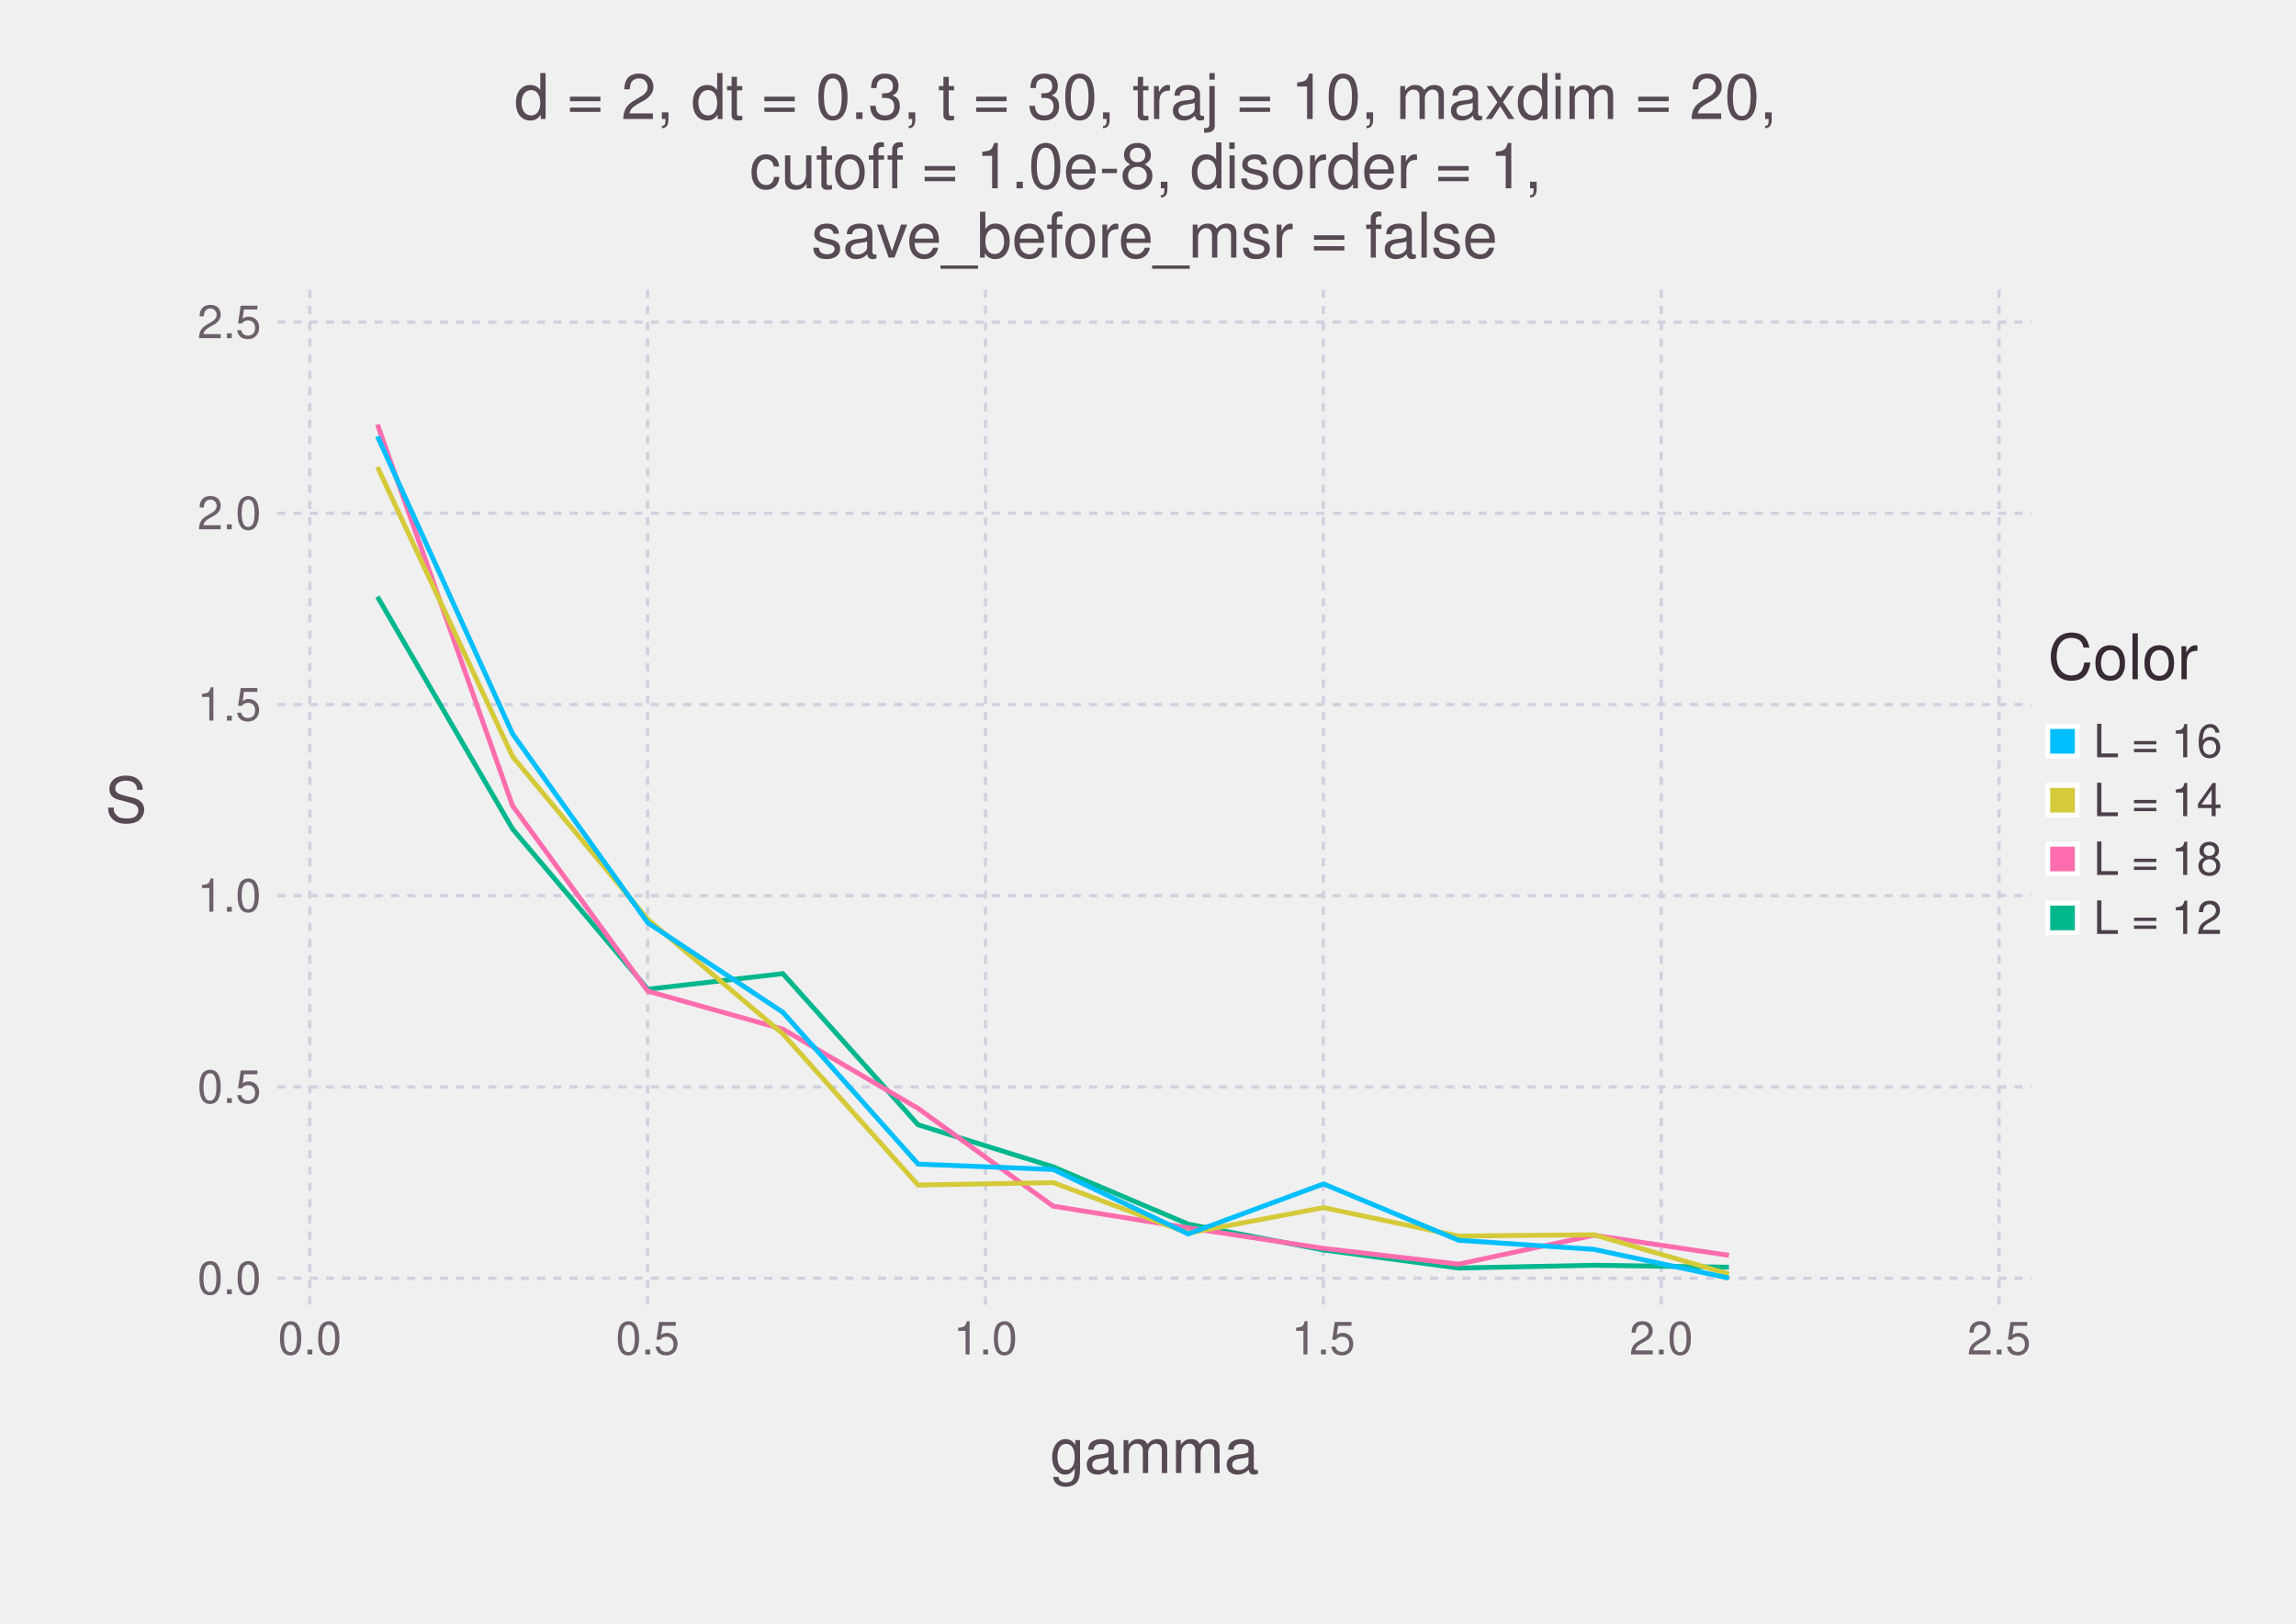
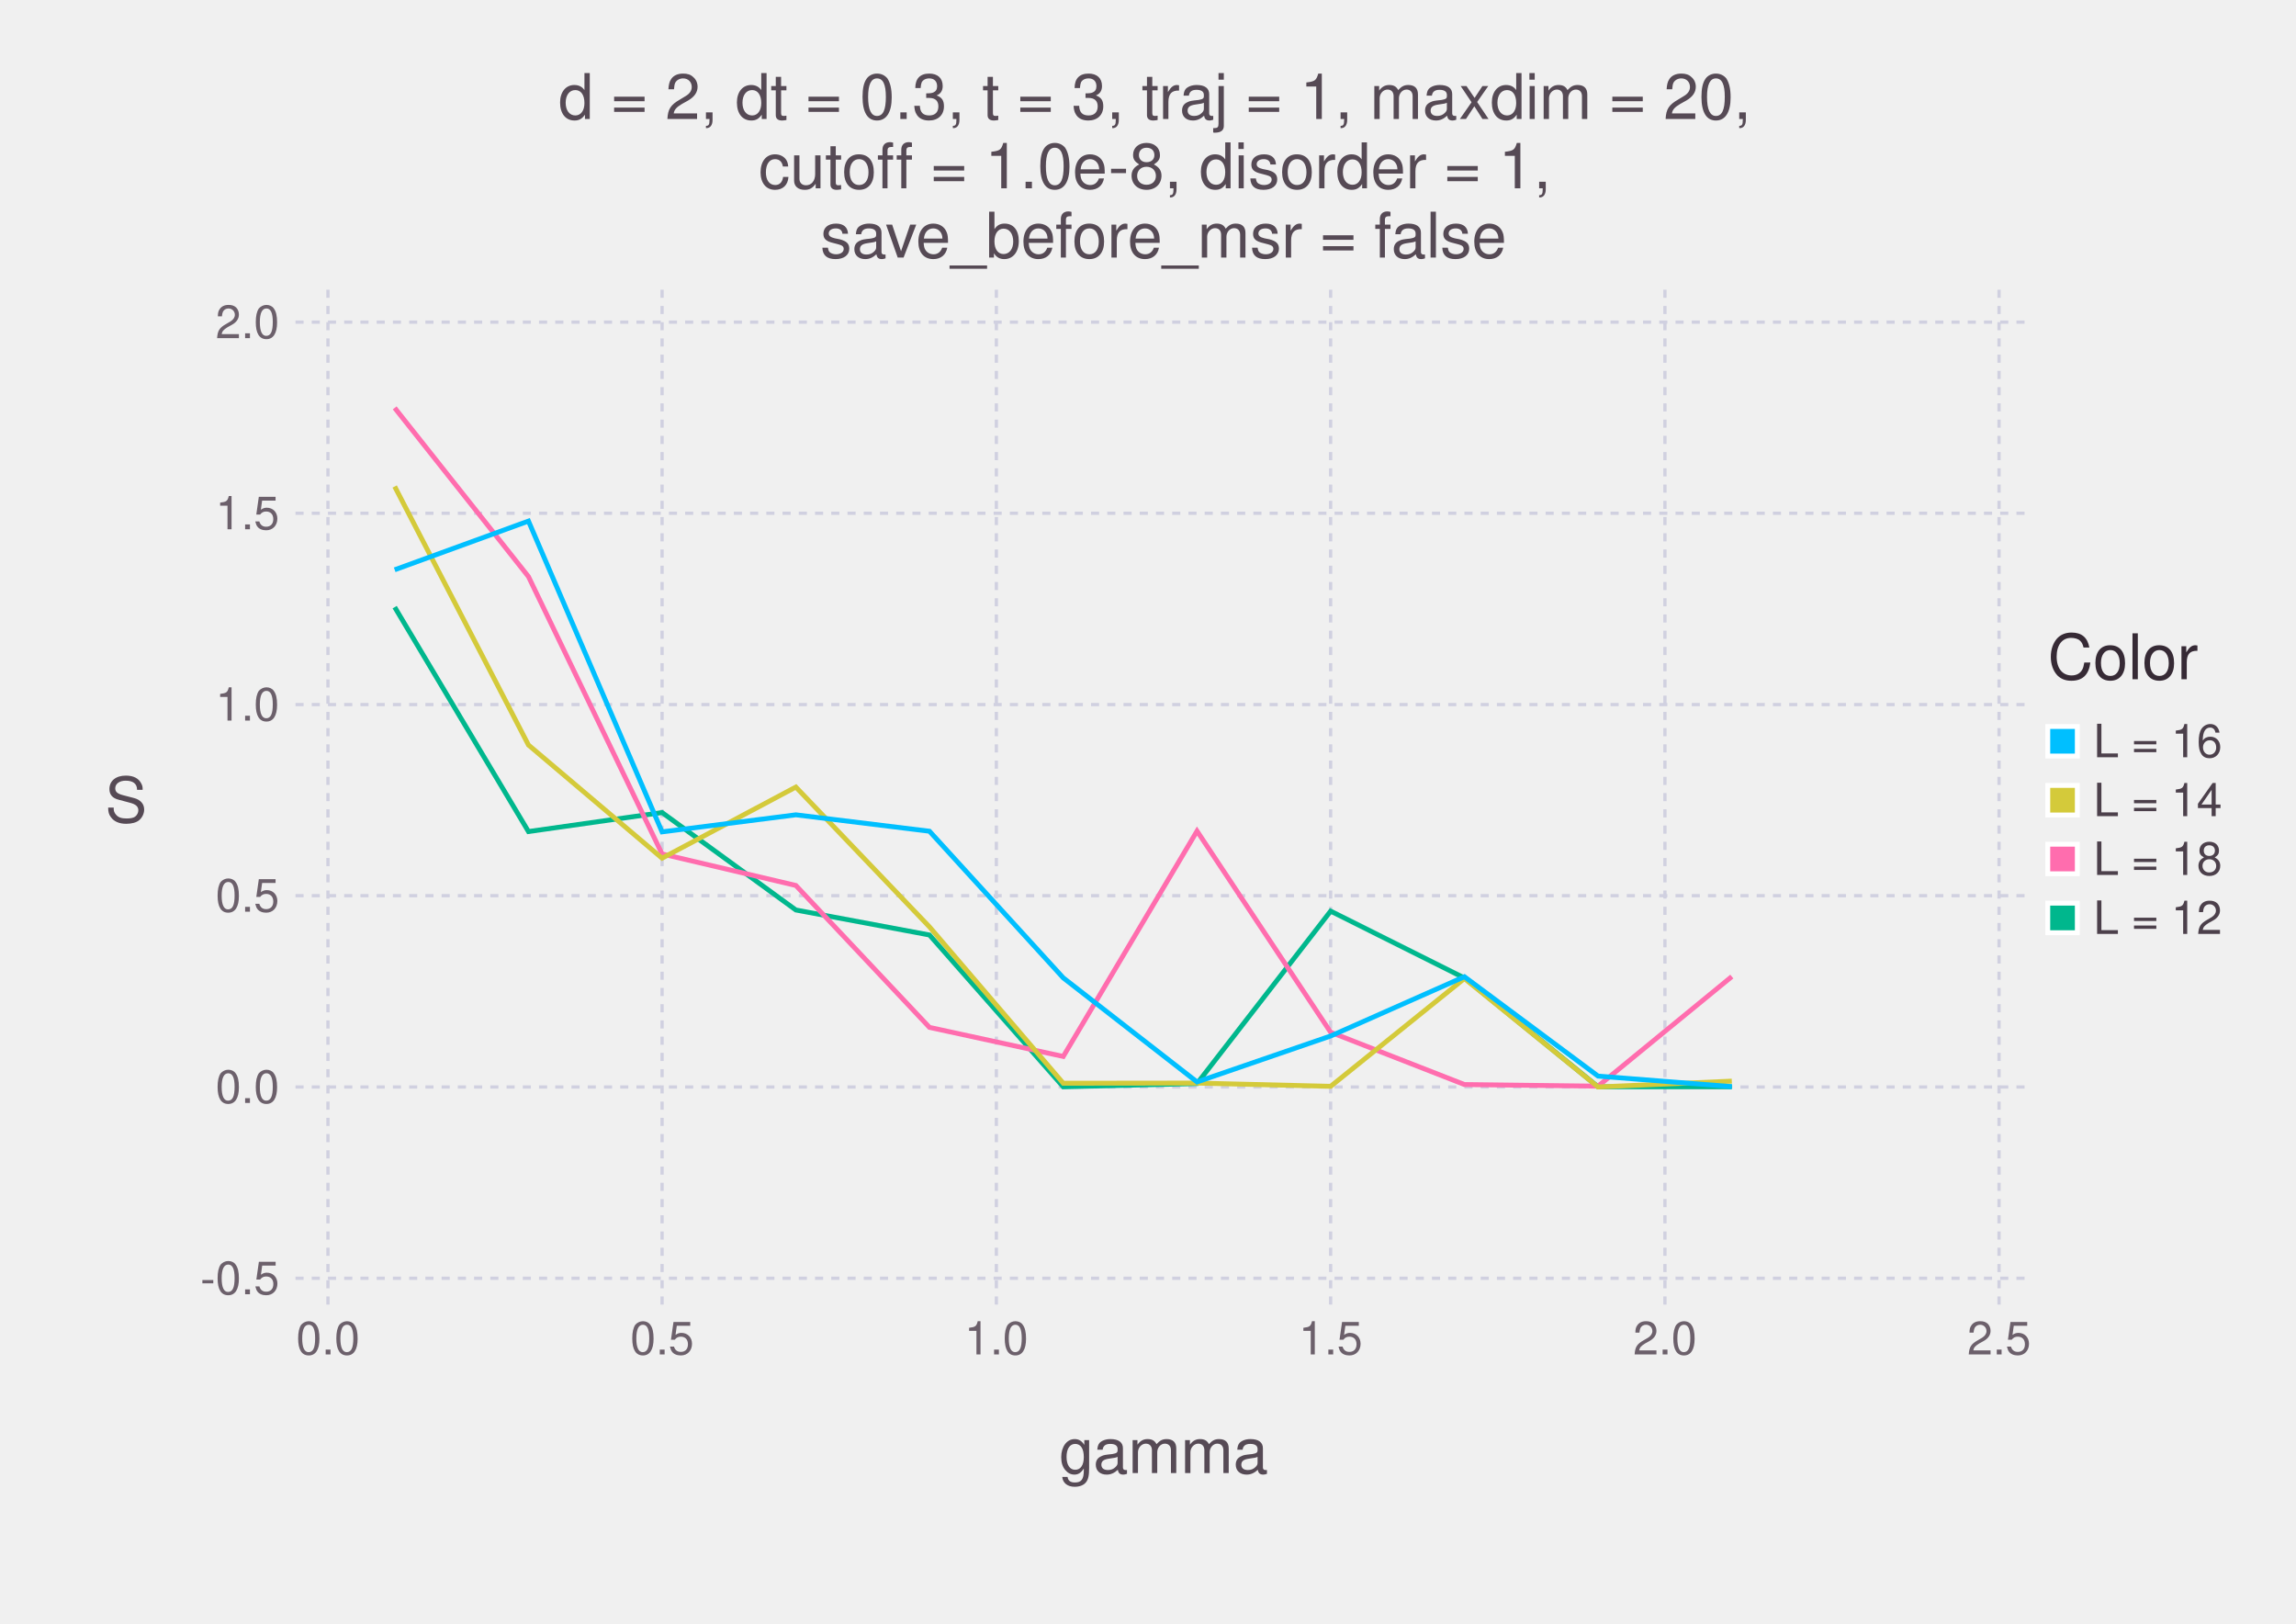
<svg xmlns="http://www.w3.org/2000/svg" version="1.2" width="141.42mm" height="100mm" viewBox="0 0 141.42 100" stroke="none" fill="#000000" stroke-width="0.3" font-size="3.88">
  <defs>
    <marker id="arrow" markerWidth="15" markerHeight="7" refX="5" refY="3.5" orient="auto" markerUnits="strokeWidth">
      <path d="M0,0 L15,3.5 L0,7 z" stroke="context-stroke" fill="context-stroke" />
    </marker>
  </defs>
-   <g class="plotroot xscalable yscalable" id="img-4d0e8f96-1">
-     <g font-size="3.88" font-family="'PT Sans','Helvetica Neue','Helvetica',sans-serif" fill="#564A55" stroke="#000000" stroke-opacity="0.000" id="img-4d0e8f96-2">
-       <g transform="translate(71.11,88.39)">
+   <g class="plotroot xscalable yscalable" id="img-27029749-1">
+     <g font-size="3.88" font-family="'PT Sans','Helvetica Neue','Helvetica',sans-serif" fill="#564A55" stroke="#000000" stroke-opacity="0.000" id="img-27029749-2">
+       <g transform="translate(71.67,88.39)">
        <g class="primitive">
          <text text-anchor="middle" dy="0.6em">gamma</text>
        </g>
      </g>
    </g>
-     <g class="guide xlabels" font-size="2.82" font-family="'PT Sans Caption','Helvetica Neue','Helvetica',sans-serif" fill="#6C606B" id="img-4d0e8f96-3">
-       <g transform="translate(19.08,81.72)">
+     <g class="guide xlabels" font-size="2.82" font-family="'PT Sans Caption','Helvetica Neue','Helvetica',sans-serif" fill="#6C606B" id="img-27029749-3">
+       <g transform="translate(20.2,81.72)">
        <g class="primitive">
          <text text-anchor="middle" dy="0.6em">0.0</text>
        </g>
      </g>
-       <g transform="translate(39.89,81.72)">
+       <g transform="translate(40.78,81.72)">
        <g class="primitive">
          <text text-anchor="middle" dy="0.6em">0.5</text>
        </g>
      </g>
-       <g transform="translate(60.7,81.72)">
+       <g transform="translate(61.37,81.72)">
        <g class="primitive">
          <text text-anchor="middle" dy="0.6em">1.0</text>
        </g>
      </g>
-       <g transform="translate(81.51,81.72)">
+       <g transform="translate(81.96,81.72)">
        <g class="primitive">
          <text text-anchor="middle" dy="0.6em">1.5</text>
        </g>
      </g>
-       <g transform="translate(102.32,81.72)">
+       <g transform="translate(102.55,81.72)">
        <g class="primitive">
          <text text-anchor="middle" dy="0.6em">2.0</text>
        </g>
      </g>
      <g transform="translate(123.13,81.72)">
        <g class="primitive">
          <text text-anchor="middle" dy="0.6em">2.5</text>
        </g>
      </g>
    </g>
-     <g class="guide colorkey" id="img-4d0e8f96-4">
-       <g fill="#4C404B" font-size="2.82" font-family="'PT Sans','Helvetica Neue','Helvetica',sans-serif" id="img-4d0e8f96-5">
-         <g transform="translate(128.95,45.65)" id="img-4d0e8f96-6" class="color_L_=_16">
+     <g class="guide colorkey" id="img-27029749-4">
+       <g fill="#4C404B" font-size="2.82" font-family="'PT Sans','Helvetica Neue','Helvetica',sans-serif" id="img-27029749-5">
+         <g transform="translate(128.95,45.65)" id="img-27029749-6" class="color_L_=_16">
          <g class="primitive">
            <text dy="0.35em">L = 16</text>
          </g>
        </g>
-         <g transform="translate(128.95,49.28)" id="img-4d0e8f96-7" class="color_L_=_14">
+         <g transform="translate(128.95,49.28)" id="img-27029749-7" class="color_L_=_14">
          <g class="primitive">
            <text dy="0.35em">L = 14</text>
          </g>
        </g>
-         <g transform="translate(128.95,52.9)" id="img-4d0e8f96-8" class="color_L_=_18">
+         <g transform="translate(128.95,52.9)" id="img-27029749-8" class="color_L_=_18">
          <g class="primitive">
            <text dy="0.35em">L = 18</text>
          </g>
        </g>
-         <g transform="translate(128.95,56.53)" id="img-4d0e8f96-9" class="color_L_=_12">
+         <g transform="translate(128.95,56.53)" id="img-27029749-9" class="color_L_=_12">
          <g class="primitive">
            <text dy="0.35em">L = 12</text>
          </g>
        </g>
      </g>
-       <g fill-opacity="1" id="img-4d0e8f96-10">
-         <g transform="translate(127.04,45.65)" id="img-4d0e8f96-11" class="color_L_=_16" fill="#00BFFF" stroke="#FFFFFF">
-           <path d="M-0.91,-0.91 L0.91,-0.91 0.91,0.91 -0.91,0.91  z" class="primitive" />
-         </g>
-         <g transform="translate(127.04,49.28)" id="img-4d0e8f96-12" class="color_L_=_14" fill="#D4CA3A" stroke="#FFFFFF">
-           <path d="M-0.91,-0.91 L0.91,-0.91 0.91,0.91 -0.91,0.91  z" class="primitive" />
-         </g>
-         <g transform="translate(127.04,52.9)" id="img-4d0e8f96-13" class="color_L_=_18" fill="#FF6DAE" stroke="#FFFFFF">
-           <path d="M-0.91,-0.91 L0.91,-0.91 0.91,0.91 -0.91,0.91  z" class="primitive" />
-         </g>
-         <g transform="translate(127.04,56.53)" id="img-4d0e8f96-14" class="color_L_=_12" fill="#00B78D" stroke="#FFFFFF">
-           <path d="M-0.91,-0.91 L0.91,-0.91 0.91,0.91 -0.91,0.91  z" class="primitive" />
-         </g>
-       </g>
-       <g fill="#362A35" font-size="3.88" font-family="'PT Sans','Helvetica Neue','Helvetica',sans-serif" stroke="#000000" stroke-opacity="0.000" id="img-4d0e8f96-15">
-         <g transform="translate(126.13,41.83)" id="img-4d0e8f96-16">
+       <g fill-opacity="1" id="img-27029749-10">
+         <g transform="translate(127.04,45.65)" id="img-27029749-11" stroke="#FFFFFF" fill="#00BFFF" class="color_L_=_16">
+           <path d="M-0.91,-0.91 L0.91,-0.91 0.91,0.91 -0.91,0.91  z" class="primitive" />
+         </g>
+         <g transform="translate(127.04,49.28)" id="img-27029749-12" stroke="#FFFFFF" fill="#D4CA3A" class="color_L_=_14">
+           <path d="M-0.91,-0.91 L0.91,-0.91 0.91,0.91 -0.91,0.91  z" class="primitive" />
+         </g>
+         <g transform="translate(127.04,52.9)" id="img-27029749-13" stroke="#FFFFFF" fill="#FF6DAE" class="color_L_=_18">
+           <path d="M-0.91,-0.91 L0.91,-0.91 0.91,0.91 -0.91,0.91  z" class="primitive" />
+         </g>
+         <g transform="translate(127.04,56.53)" id="img-27029749-14" stroke="#FFFFFF" fill="#00B78D" class="color_L_=_12">
+           <path d="M-0.91,-0.91 L0.91,-0.91 0.91,0.91 -0.91,0.91  z" class="primitive" />
+         </g>
+       </g>
+       <g fill="#362A35" font-size="3.88" font-family="'PT Sans','Helvetica Neue','Helvetica',sans-serif" stroke="#000000" stroke-opacity="0.000" id="img-27029749-15">
+         <g transform="translate(126.13,41.83)" id="img-27029749-16">
          <g class="primitive">
            <text dy="-0em">Color</text>
          </g>
        </g>
      </g>
    </g>
-     <g clip-path="url(#img-4d0e8f96-17)">
-       <g id="img-4d0e8f96-18">
-         <g pointer-events="visible" stroke-width="0.3" fill="#000000" fill-opacity="0.000" stroke="#000000" stroke-opacity="0.000" class="guide background" id="img-4d0e8f96-19">
-           <g transform="translate(71.11,49.28)" id="img-4d0e8f96-20">
-             <path d="M-54.03,-31.44 L54.03,-31.44 54.03,31.44 -54.03,31.44  z" class="primitive" />
-           </g>
-         </g>
-         <g class="guide ygridlines xfixed" stroke-dasharray="0.5,0.5" stroke-width="0.2" stroke="#D0D0E0" id="img-4d0e8f96-21">
-           <g transform="translate(71.11,78.72)" id="img-4d0e8f96-22">
-             <path fill="none" d="M-54.03,0 L54.03,0 " class="primitive" />
-           </g>
-           <g transform="translate(71.11,66.94)" id="img-4d0e8f96-23">
-             <path fill="none" d="M-54.03,0 L54.03,0 " class="primitive" />
-           </g>
-           <g transform="translate(71.11,55.16)" id="img-4d0e8f96-24">
-             <path fill="none" d="M-54.03,0 L54.03,0 " class="primitive" />
-           </g>
-           <g transform="translate(71.11,43.39)" id="img-4d0e8f96-25">
-             <path fill="none" d="M-54.03,0 L54.03,0 " class="primitive" />
-           </g>
-           <g transform="translate(71.11,31.61)" id="img-4d0e8f96-26">
-             <path fill="none" d="M-54.03,0 L54.03,0 " class="primitive" />
-           </g>
-           <g transform="translate(71.11,19.84)" id="img-4d0e8f96-27">
-             <path fill="none" d="M-54.03,0 L54.03,0 " class="primitive" />
-           </g>
-         </g>
-         <g class="guide xgridlines yfixed" stroke-dasharray="0.5,0.5" stroke-width="0.2" stroke="#D0D0E0" id="img-4d0e8f96-28">
-           <g transform="translate(19.08,49.28)" id="img-4d0e8f96-29">
-             <path fill="none" d="M0,-31.44 L0,31.44 " class="primitive" />
-           </g>
-           <g transform="translate(39.89,49.28)" id="img-4d0e8f96-30">
-             <path fill="none" d="M0,-31.44 L0,31.44 " class="primitive" />
-           </g>
-           <g transform="translate(60.7,49.28)" id="img-4d0e8f96-31">
-             <path fill="none" d="M0,-31.44 L0,31.44 " class="primitive" />
-           </g>
-           <g transform="translate(81.51,49.28)" id="img-4d0e8f96-32">
-             <path fill="none" d="M0,-31.44 L0,31.44 " class="primitive" />
-           </g>
-           <g transform="translate(102.32,49.28)" id="img-4d0e8f96-33">
-             <path fill="none" d="M0,-31.44 L0,31.44 " class="primitive" />
-           </g>
-           <g transform="translate(123.13,49.28)" id="img-4d0e8f96-34">
-             <path fill="none" d="M0,-31.44 L0,31.44 " class="primitive" />
-           </g>
-         </g>
-         <g class="plotpanel" id="img-4d0e8f96-35">
-           <g stroke-width="0.3" fill="#000000" fill-opacity="0.000" class="geometry" id="img-4d0e8f96-36">
-             <g class="color_L_=_12" stroke-dasharray="none" stroke="#00B78D" id="img-4d0e8f96-37">
-               <g transform="translate(64.87,66.93)" id="img-4d0e8f96-38">
-                 <path fill="none" d="M-41.62,-30.18 L-33.3,-15.88 -24.97,-6.01 -16.65,-6.97 -8.32,2.34 -0,4.93 8.32,8.46 16.65,10.05 24.97,11.16 33.3,10.99 41.62,11.11 " class="primitive" />
-               </g>
-             </g>
-           </g>
-           <g stroke-width="0.3" fill="#000000" fill-opacity="0.000" class="geometry" id="img-4d0e8f96-39">
-             <g class="color_L_=_18" stroke-dasharray="none" stroke="#FF6DAE" id="img-4d0e8f96-40">
-               <g transform="translate(64.87,66.04)" id="img-4d0e8f96-41">
-                 <path fill="none" d="M-41.62,-39.9 L-33.3,-16.42 -24.97,-5 -16.65,-2.66 -8.32,2.22 -0,8.24 8.32,9.58 16.65,10.84 24.97,11.81 33.3,10.03 41.62,11.27 " class="primitive" />
-               </g>
-             </g>
-           </g>
-           <g stroke-width="0.3" fill="#000000" fill-opacity="0.000" class="geometry" id="img-4d0e8f96-42">
-             <g class="color_L_=_14" stroke-dasharray="none" stroke="#D4CA3A" id="img-4d0e8f96-43">
-               <g transform="translate(64.87,65.67)" id="img-4d0e8f96-44">
-                 <path fill="none" d="M-41.62,-36.91 L-33.3,-19.08 -24.97,-9.05 -16.65,-2 -8.32,7.31 -0,7.16 8.32,10.27 16.65,8.7 24.97,10.45 33.3,10.37 41.62,12.79 " class="primitive" />
-               </g>
-             </g>
-           </g>
-           <g stroke-width="0.3" fill="#000000" fill-opacity="0.000" class="geometry" id="img-4d0e8f96-45">
-             <g class="color_L_=_16" stroke-dasharray="none" stroke="#00BFFF" id="img-4d0e8f96-46">
-               <g transform="translate(64.87,65.08)" id="img-4d0e8f96-47">
-                 <path fill="none" d="M-41.62,-38.21 L-33.3,-19.89 -24.97,-8.25 -16.65,-2.74 -8.32,6.61 -0,6.94 8.32,10.91 16.65,7.83 24.97,11.3 33.3,11.86 41.62,13.63 " class="primitive" />
-               </g>
-             </g>
-           </g>
-         </g>
-       </g>
-     </g>
-     <g class="guide ylabels" font-size="2.82" font-family="'PT Sans Caption','Helvetica Neue','Helvetica',sans-serif" fill="#6C606B" id="img-4d0e8f96-48">
-       <g transform="translate(16.08,78.72)" id="img-4d0e8f96-49">
+     <g clip-path="url(#img-27029749-17)">
+       <g id="img-27029749-18">
+         <g pointer-events="visible" stroke-width="0.3" fill="#000000" fill-opacity="0.000" stroke="#000000" stroke-opacity="0.000" class="guide background" id="img-27029749-19">
+           <g transform="translate(71.67,49.28)" id="img-27029749-20">
+             <path d="M-53.47,-31.44 L53.47,-31.44 53.47,31.44 -53.47,31.44  z" class="primitive" />
+           </g>
+         </g>
+         <g class="guide ygridlines xfixed" stroke-dasharray="0.5,0.5" stroke-width="0.2" stroke="#D0D0E0" id="img-27029749-21">
+           <g transform="translate(71.67,78.72)" id="img-27029749-22">
+             <path fill="none" d="M-53.47,0 L53.47,0 " class="primitive" />
+           </g>
+           <g transform="translate(71.67,66.94)" id="img-27029749-23">
+             <path fill="none" d="M-53.47,0 L53.47,0 " class="primitive" />
+           </g>
+           <g transform="translate(71.67,55.16)" id="img-27029749-24">
+             <path fill="none" d="M-53.47,0 L53.47,0 " class="primitive" />
+           </g>
+           <g transform="translate(71.67,43.39)" id="img-27029749-25">
+             <path fill="none" d="M-53.47,0 L53.47,0 " class="primitive" />
+           </g>
+           <g transform="translate(71.67,31.61)" id="img-27029749-26">
+             <path fill="none" d="M-53.47,0 L53.47,0 " class="primitive" />
+           </g>
+           <g transform="translate(71.67,19.84)" id="img-27029749-27">
+             <path fill="none" d="M-53.47,0 L53.47,0 " class="primitive" />
+           </g>
+         </g>
+         <g class="guide xgridlines yfixed" stroke-dasharray="0.5,0.5" stroke-width="0.2" stroke="#D0D0E0" id="img-27029749-28">
+           <g transform="translate(20.2,49.28)" id="img-27029749-29">
+             <path fill="none" d="M0,-31.44 L0,31.44 " class="primitive" />
+           </g>
+           <g transform="translate(40.78,49.28)" id="img-27029749-30">
+             <path fill="none" d="M0,-31.44 L0,31.44 " class="primitive" />
+           </g>
+           <g transform="translate(61.37,49.28)" id="img-27029749-31">
+             <path fill="none" d="M0,-31.44 L0,31.44 " class="primitive" />
+           </g>
+           <g transform="translate(81.96,49.28)" id="img-27029749-32">
+             <path fill="none" d="M0,-31.44 L0,31.44 " class="primitive" />
+           </g>
+           <g transform="translate(102.55,49.28)" id="img-27029749-33">
+             <path fill="none" d="M0,-31.44 L0,31.44 " class="primitive" />
+           </g>
+           <g transform="translate(123.13,49.28)" id="img-27029749-34">
+             <path fill="none" d="M0,-31.44 L0,31.44 " class="primitive" />
+           </g>
+         </g>
+         <g class="plotpanel" id="img-27029749-35">
+           <g stroke-width="0.3" fill="#000000" fill-opacity="0.000" class="geometry" id="img-27029749-36">
+             <g class="color_L_=_12" stroke-dasharray="none" stroke="#00B78D" id="img-27029749-37">
+               <g transform="translate(65.49,57.83)" id="img-27029749-38">
+                 <path fill="none" d="M-41.18,-20.44 L-32.94,-6.62 -24.71,-7.79 -16.47,-1.79 -8.24,-0.25 0,9.1 8.24,8.9 16.47,-1.72 24.71,2.4 32.94,9.1 41.18,9.1 " class="primitive" />
+               </g>
+             </g>
+           </g>
+           <g stroke-width="0.3" fill="#000000" fill-opacity="0.000" class="geometry" id="img-27029749-39">
+             <g class="color_L_=_18" stroke-dasharray="none" stroke="#FF6DAE" id="img-27029749-40">
+               <g transform="translate(65.49,54.97)" id="img-27029749-41">
+                 <path fill="none" d="M-41.18,-29.85 L-32.94,-19.46 -24.71,-2.38 -16.47,-0.44 -8.24,8.3 0,10.09 8.24,-3.79 16.47,8.6 24.71,11.82 32.94,11.92 41.18,5.17 " class="primitive" />
+               </g>
+             </g>
+           </g>
+           <g stroke-width="0.3" fill="#000000" fill-opacity="0.000" class="geometry" id="img-27029749-42">
+             <g class="color_L_=_14" stroke-dasharray="none" stroke="#D4CA3A" id="img-27029749-43">
+               <g transform="translate(65.49,57.12)" id="img-27029749-44">
+                 <path fill="none" d="M-41.18,-27.16 L-32.94,-11.24 -24.71,-4.27 -16.47,-8.65 -8.24,-0.04 0,9.59 8.24,9.58 16.47,9.78 24.71,3.14 32.94,9.82 41.18,9.46 " class="primitive" />
+               </g>
+             </g>
+           </g>
+           <g stroke-width="0.3" fill="#000000" fill-opacity="0.000" class="geometry" id="img-27029749-45">
+             <g class="color_L_=_16" stroke-dasharray="none" stroke="#00BFFF" id="img-27029749-46">
+               <g transform="translate(65.49,54.89)" id="img-27029749-47">
+                 <path fill="none" d="M-41.18,-19.8 L-32.94,-22.8 -24.71,-3.66 -16.47,-4.71 -8.24,-3.7 0,5.33 8.24,11.74 16.47,8.91 24.71,5.26 32.94,11.38 41.18,12.03 " class="primitive" />
+               </g>
+             </g>
+           </g>
+         </g>
+       </g>
+     </g>
+     <g class="guide ylabels" font-size="2.82" font-family="'PT Sans Caption','Helvetica Neue','Helvetica',sans-serif" fill="#6C606B" id="img-27029749-48">
+       <g transform="translate(17.2,78.72)" id="img-27029749-49">
+         <g class="primitive">
+           <text text-anchor="end" dy="0.35em">-0.5</text>
+         </g>
+       </g>
+       <g transform="translate(17.2,66.94)" id="img-27029749-50">
        <g class="primitive">
          <text text-anchor="end" dy="0.35em">0.0</text>
        </g>
      </g>
-       <g transform="translate(16.08,66.94)" id="img-4d0e8f96-50">
+       <g transform="translate(17.2,55.16)" id="img-27029749-51">
        <g class="primitive">
          <text text-anchor="end" dy="0.35em">0.5</text>
        </g>
      </g>
-       <g transform="translate(16.08,55.16)" id="img-4d0e8f96-51">
+       <g transform="translate(17.2,43.39)" id="img-27029749-52">
        <g class="primitive">
          <text text-anchor="end" dy="0.35em">1.0</text>
        </g>
      </g>
-       <g transform="translate(16.08,43.39)" id="img-4d0e8f96-52">
+       <g transform="translate(17.2,31.61)" id="img-27029749-53">
        <g class="primitive">
          <text text-anchor="end" dy="0.35em">1.5</text>
        </g>
      </g>
-       <g transform="translate(16.08,31.61)" id="img-4d0e8f96-53">
+       <g transform="translate(17.2,19.84)" id="img-27029749-54">
        <g class="primitive">
          <text text-anchor="end" dy="0.35em">2.0</text>
        </g>
      </g>
-       <g transform="translate(16.08,19.84)" id="img-4d0e8f96-54">
-         <g class="primitive">
-           <text text-anchor="end" dy="0.35em">2.5</text>
-         </g>
-       </g>
-     </g>
-     <g font-size="3.88" font-family="'PT Sans','Helvetica Neue','Helvetica',sans-serif" fill="#564A55" stroke="#000000" stroke-opacity="0.000" id="img-4d0e8f96-55">
-       <g transform="translate(9.06,49.28)" id="img-4d0e8f96-56">
+     </g>
+     <g font-size="3.88" font-family="'PT Sans','Helvetica Neue','Helvetica',sans-serif" fill="#564A55" stroke="#000000" stroke-opacity="0.000" id="img-27029749-55">
+       <g transform="translate(9.06,49.28)" id="img-27029749-56">
        <g class="primitive">
          <text text-anchor="end" dy="0.35em">S</text>
        </g>
      </g>
    </g>
-     <g font-size="3.88" font-family="'PT Sans','Helvetica Neue','Helvetica',sans-serif" fill="#564A55" stroke="#000000" stroke-opacity="0.000" id="img-4d0e8f96-57">
-       <g transform="translate(71.11,5)" id="img-4d0e8f96-58">
-         <g class="primitive">
-           <text text-anchor="middle" dy="0.6em">d = 2, dt = 0.3, t = 30, traj = 10, maxdim = 20, <tspan x="0" dy="1.1em">cutoff = 1.0e-8, disorder = 1, </tspan>
+     <g font-size="3.88" font-family="'PT Sans','Helvetica Neue','Helvetica',sans-serif" fill="#564A55" stroke="#000000" stroke-opacity="0.000" id="img-27029749-57">
+       <g transform="translate(71.67,5)" id="img-27029749-58">
+         <g class="primitive">
+           <text text-anchor="middle" dy="0.6em">d = 2, dt = 0.3, t = 3, traj = 1, maxdim = 20, <tspan x="0" dy="1.1em">cutoff = 1.0e-8, disorder = 1, </tspan>
            <tspan x="0" dy="1.1em">save_before_msr = false</tspan>
          </text>
        </g>
      </g>
    </g>
  </g>
  <defs>
-     <clipPath id="img-4d0e8f96-17">
-       <path d="M17.08,17.84 L125.13,17.84 125.13,80.72 17.08,80.72 " />
+     <clipPath id="img-27029749-17">
+       <path d="M18.2,17.84 L125.13,17.84 125.13,80.72 18.2,80.72 " />
    </clipPath>
  </defs>
</svg>
